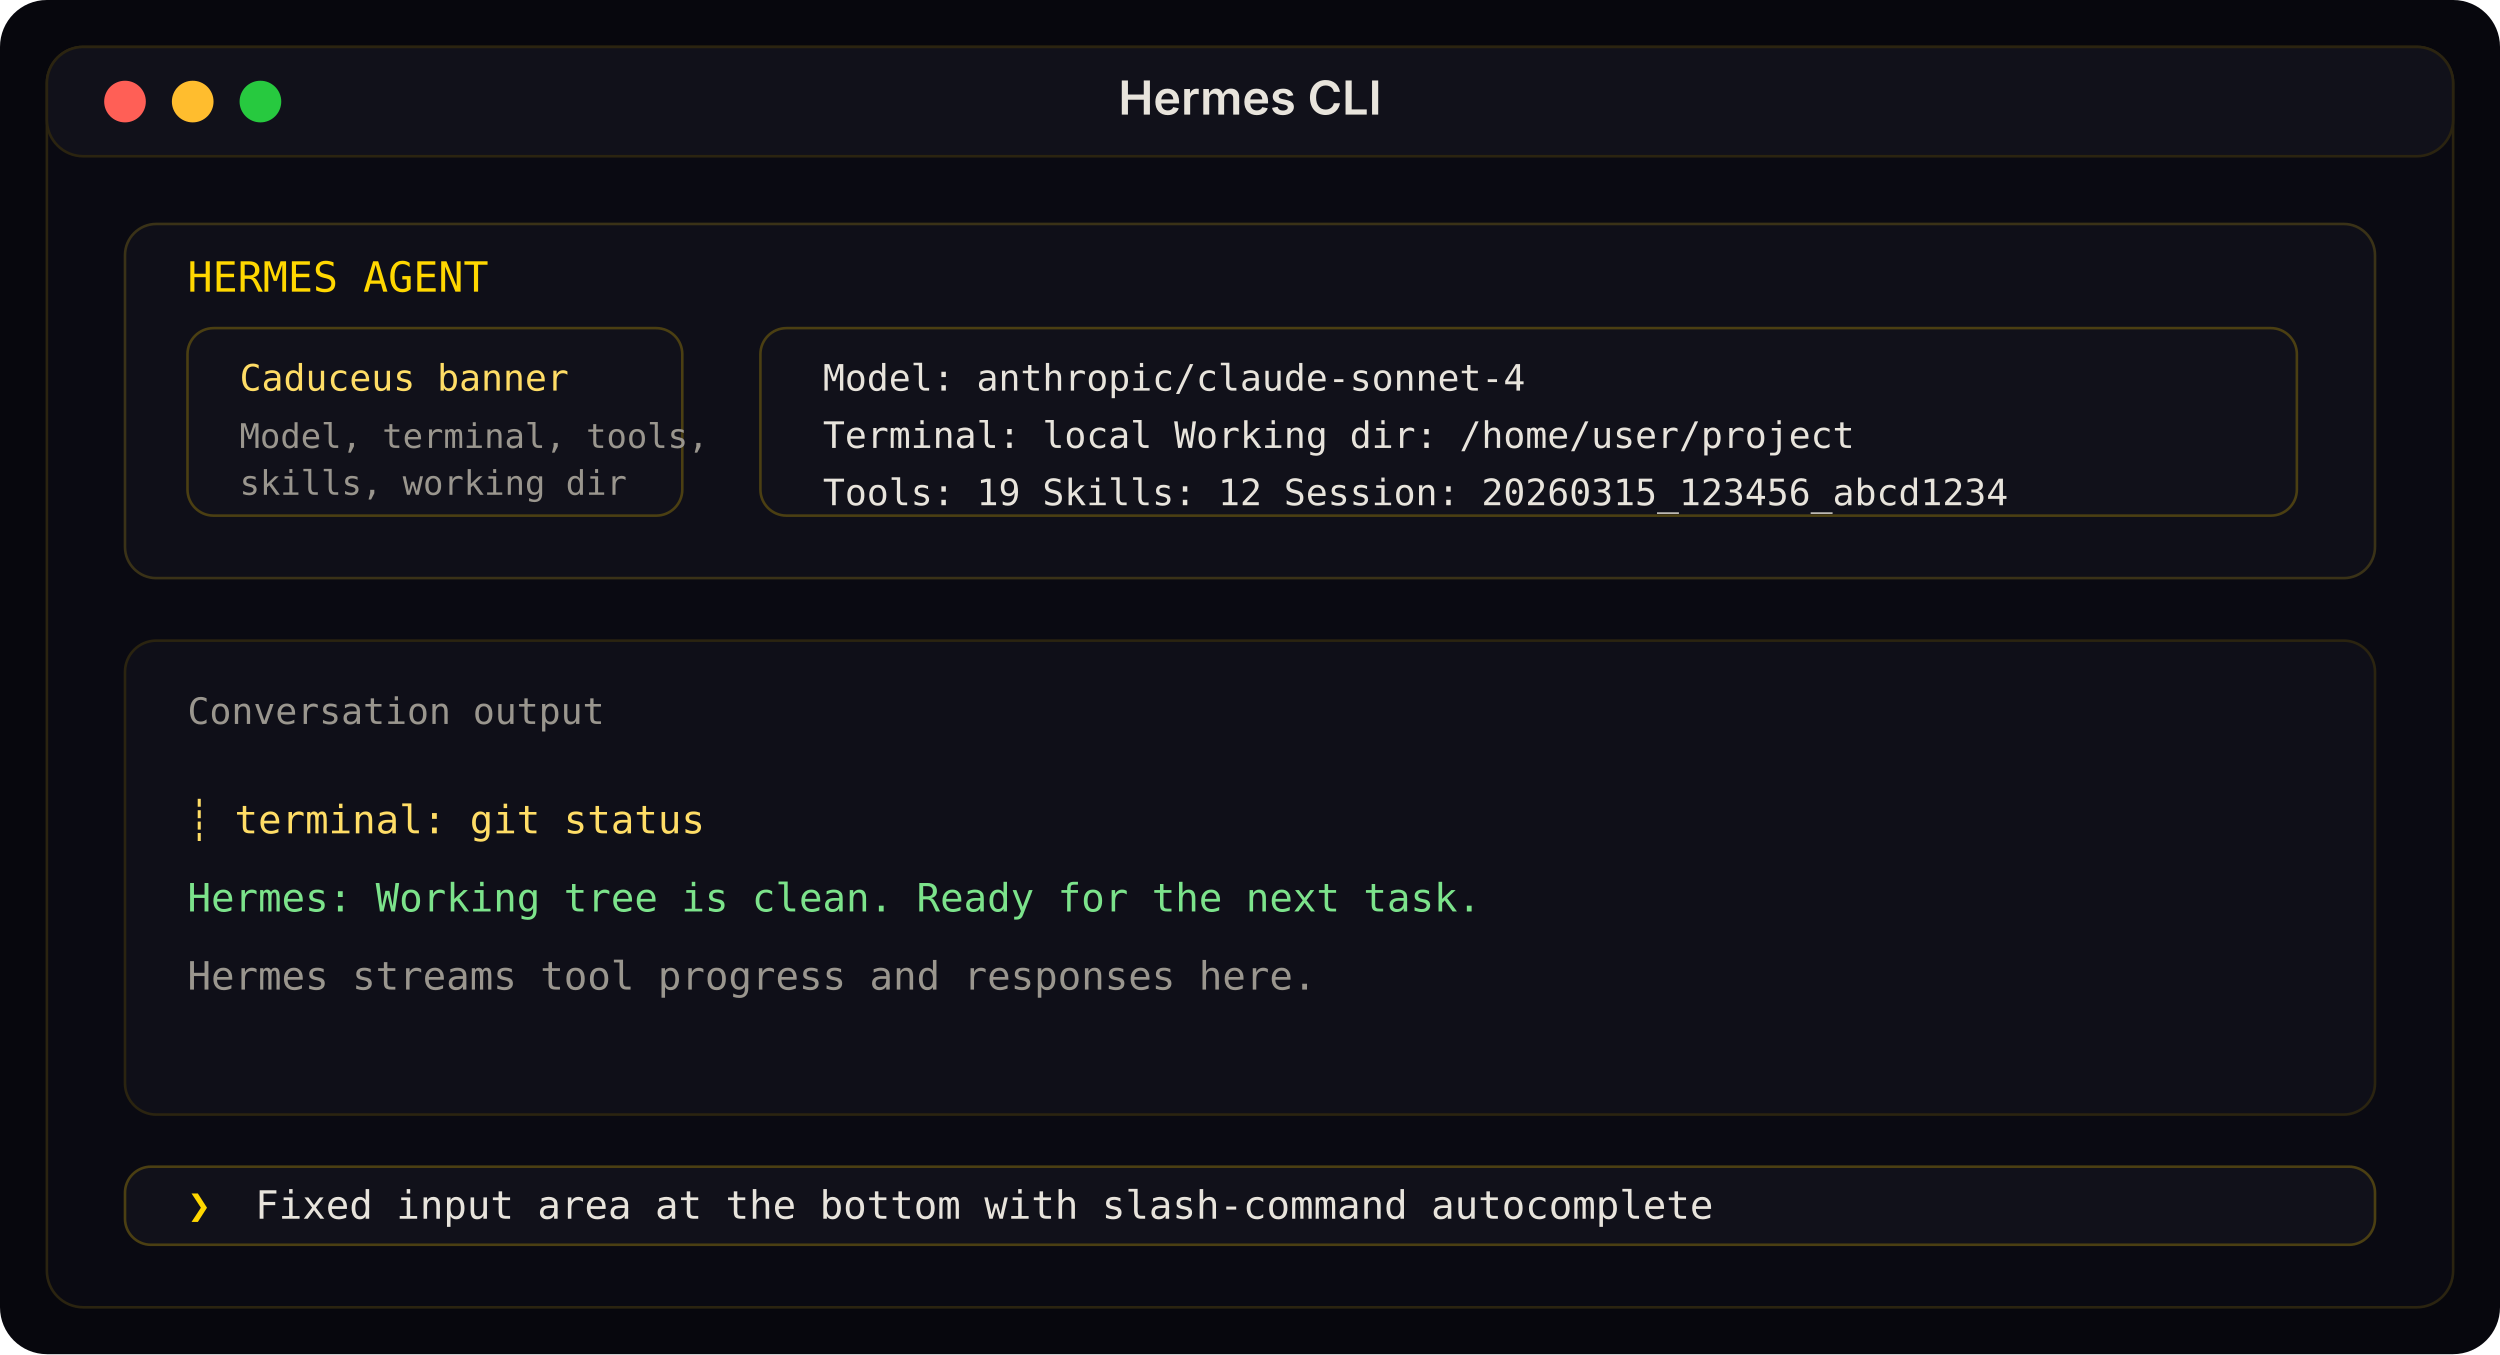
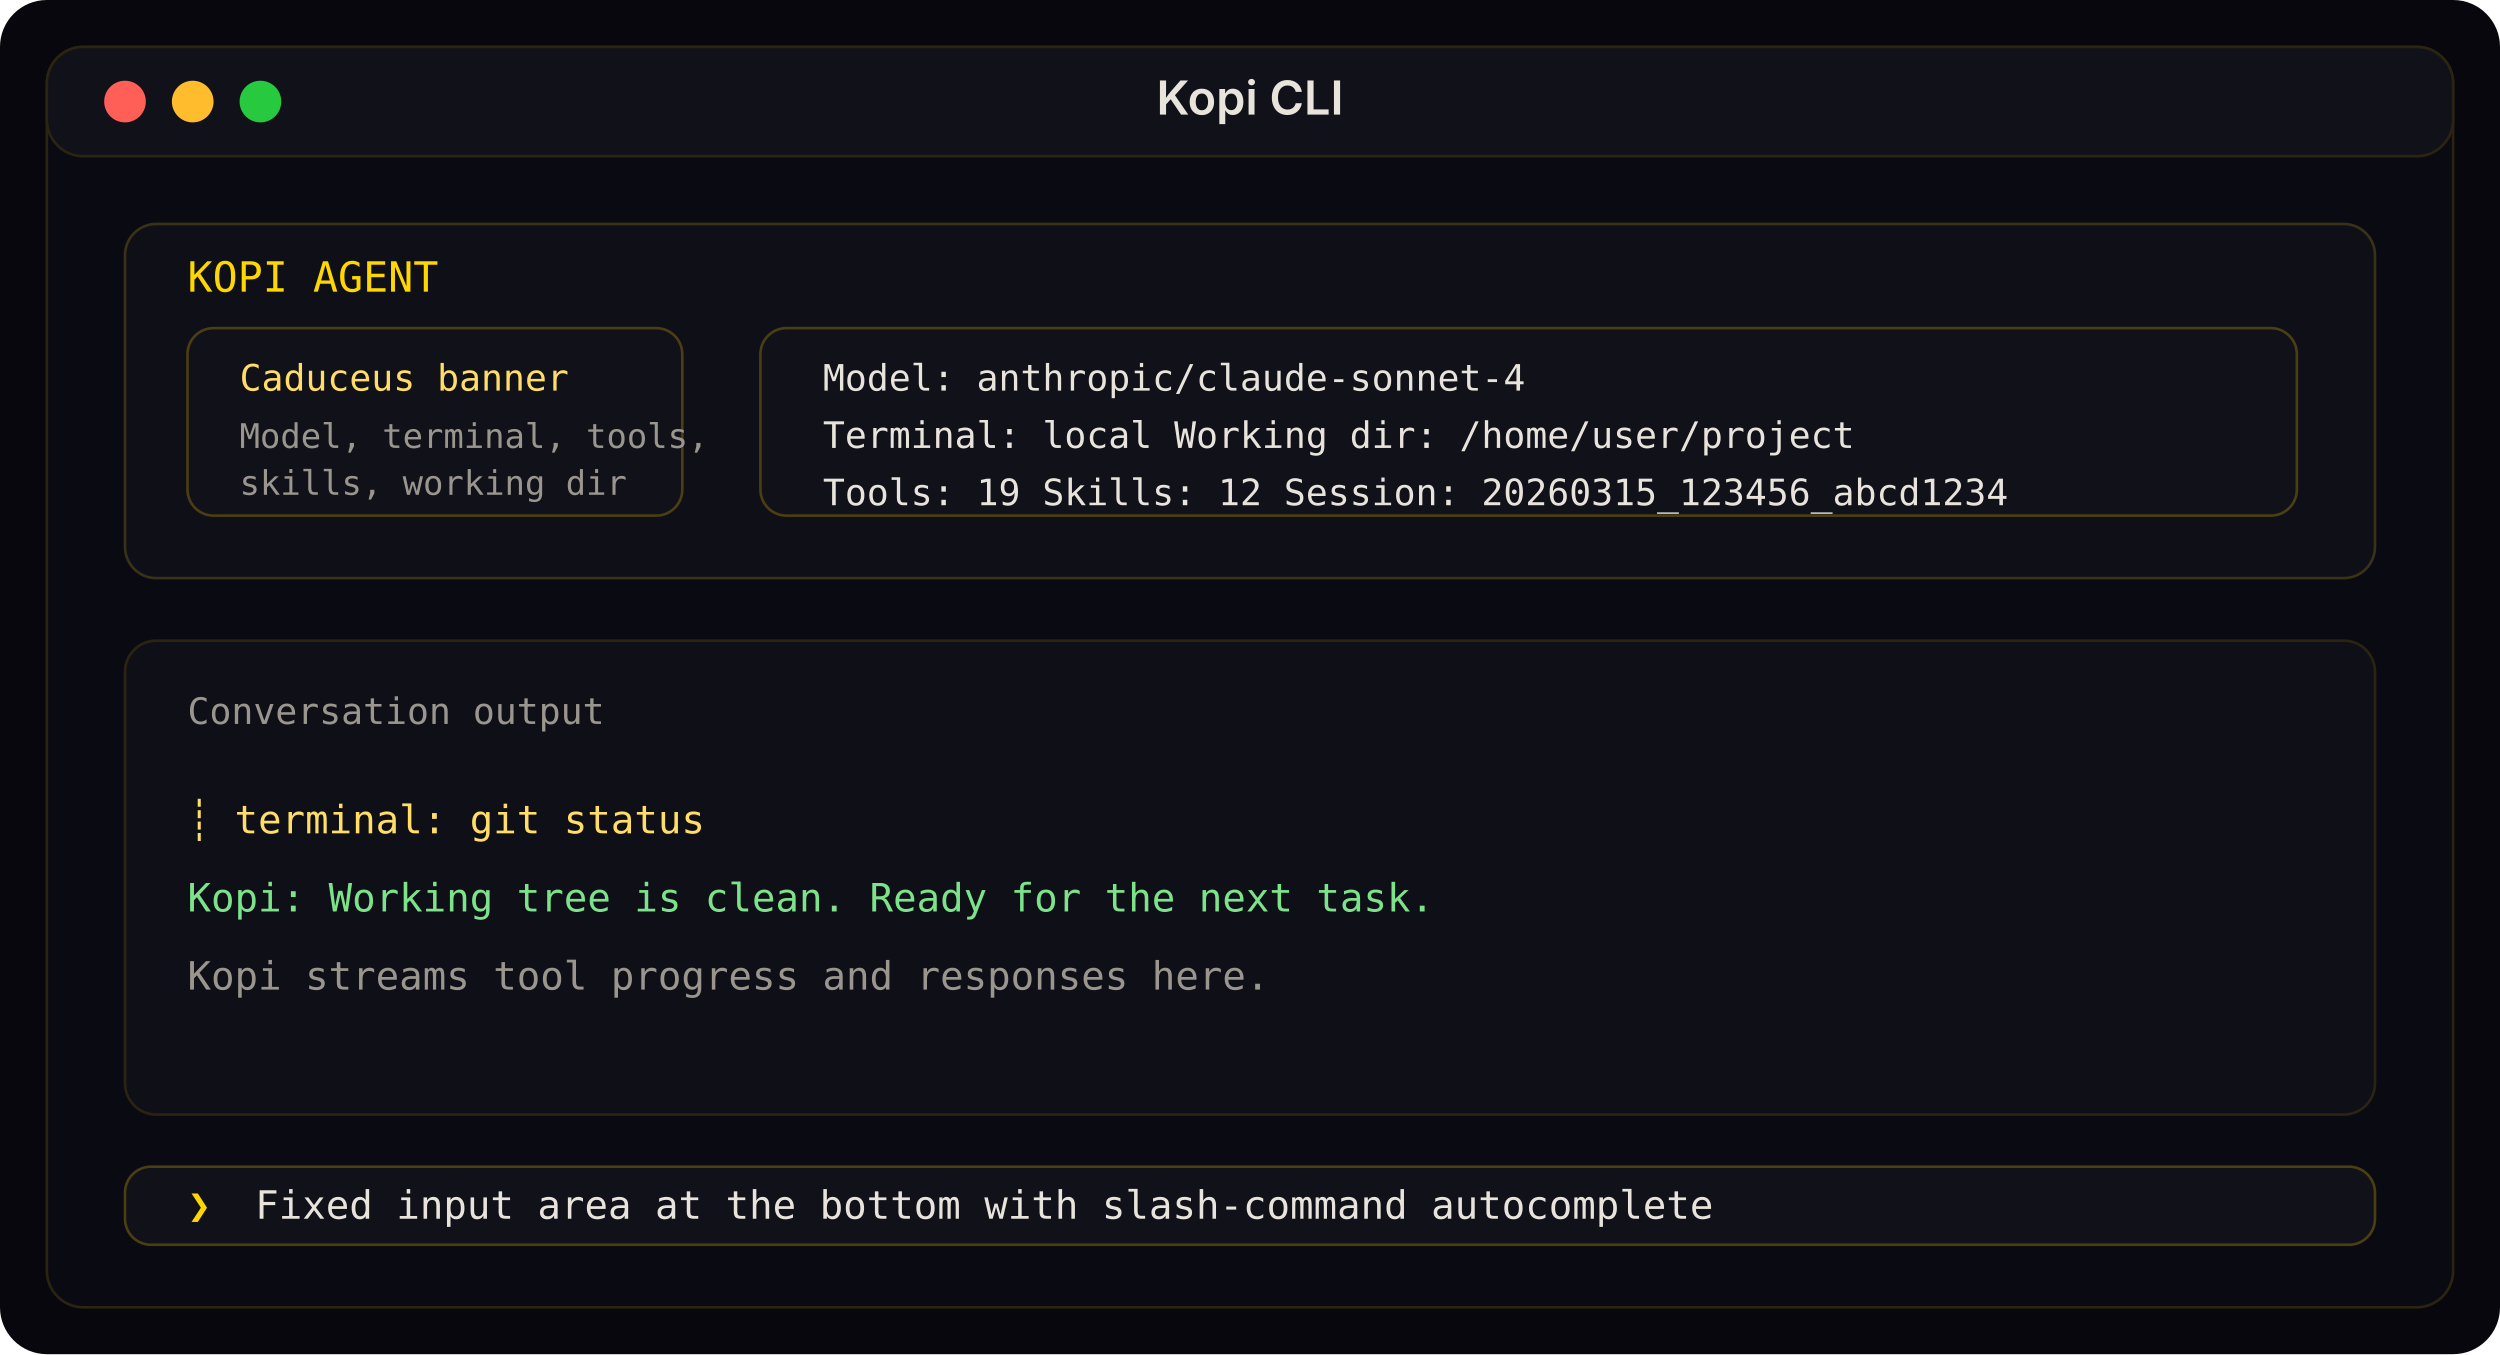
<svg xmlns="http://www.w3.org/2000/svg" width="960" height="520" viewBox="0 0 960 520" role="img" aria-labelledby="title desc">
  <rect width="960" height="520" rx="18" fill="#07070d" />
  <rect x="18" y="18" width="924" height="484" rx="14" fill="#0a0a12" stroke="#2b2410" />
  <rect x="18" y="18" width="924" height="42" rx="14" fill="#11111a" stroke="#2b2410" />
  <circle cx="48" cy="39" r="8" fill="#ff5f56" />
  <circle cx="74" cy="39" r="8" fill="#ffbd2e" />
  <circle cx="100" cy="39" r="8" fill="#27c93f" />
-   <text x="480" y="44" text-anchor="middle" fill="#e8e4dc" font-family="Inter, sans-serif" font-size="18" font-weight="600">Hermes CLI</text>
+   <text x="480" y="44" text-anchor="middle" fill="#e8e4dc" font-family="Inter, sans-serif" font-size="18" font-weight="600">Kopi CLI</text>
  <rect x="48" y="86" width="864" height="136" rx="12" fill="#0f0f18" stroke="#3a3217" />
-   <text x="72" y="112" fill="#ffd700" font-family="JetBrains Mono, monospace" font-size="16">HERMES AGENT</text>
+   <text x="72" y="112" fill="#ffd700" font-family="JetBrains Mono, monospace" font-size="16">KOPI AGENT</text>
  <rect x="72" y="126" width="190" height="72" rx="10" fill="#11111a" stroke="#4b3f12" />
  <text x="92" y="150" fill="#ffdd66" font-family="JetBrains Mono, monospace" font-size="14">Caduceus banner</text>
  <text x="92" y="172" fill="#9a968e" font-family="JetBrains Mono, monospace" font-size="13">Model, terminal, tools,</text>
  <text x="92" y="190" fill="#9a968e" font-family="JetBrains Mono, monospace" font-size="13">skills, working dir</text>
  <rect x="292" y="126" width="590" height="72" rx="10" fill="#11111a" stroke="#4b3f12" />
  <text x="316" y="150" fill="#e8e4dc" font-family="JetBrains Mono, monospace" font-size="14">Model: anthropic/claude-sonnet-4</text>
  <text x="316" y="172" fill="#e8e4dc" font-family="JetBrains Mono, monospace" font-size="14">Terminal: local   Working dir: /home/user/project</text>
  <text x="316" y="194" fill="#e8e4dc" font-family="JetBrains Mono, monospace" font-size="14">Tools: 19   Skills: 12   Session: 20260315_123456_abcd1234</text>
  <rect x="48" y="246" width="864" height="182" rx="12" fill="#0f0f18" stroke="#2b2410" />
  <text x="72" y="278" fill="#9a968e" font-family="JetBrains Mono, monospace" font-size="14">Conversation output</text>
  <text x="72" y="320" fill="#ffdd66" font-family="JetBrains Mono, monospace" font-size="15">┊ terminal: git status</text>
-   <text x="72" y="350" fill="#7ce38b" font-family="JetBrains Mono, monospace" font-size="15">Hermes: Working tree is clean. Ready for the next task.</text>
-   <text x="72" y="380" fill="#9a968e" font-family="JetBrains Mono, monospace" font-size="15">Hermes streams tool progress and responses here.</text>
+   <text x="72" y="350" fill="#7ce38b" font-family="JetBrains Mono, monospace" font-size="15">Kopi: Working tree is clean. Ready for the next task.</text>
+   <text x="72" y="380" fill="#9a968e" font-family="JetBrains Mono, monospace" font-size="15">Kopi streams tool progress and responses here.</text>
  <rect x="48" y="448" width="864" height="30" rx="10" fill="#11111a" stroke="#4b3f12" />
  <text x="72" y="468" fill="#ffd700" font-family="JetBrains Mono, monospace" font-size="15">❯</text>
  <text x="98" y="468" fill="#e8e4dc" font-family="JetBrains Mono, monospace" font-size="15">Fixed input area at the bottom with slash-command autocomplete</text>
</svg>
